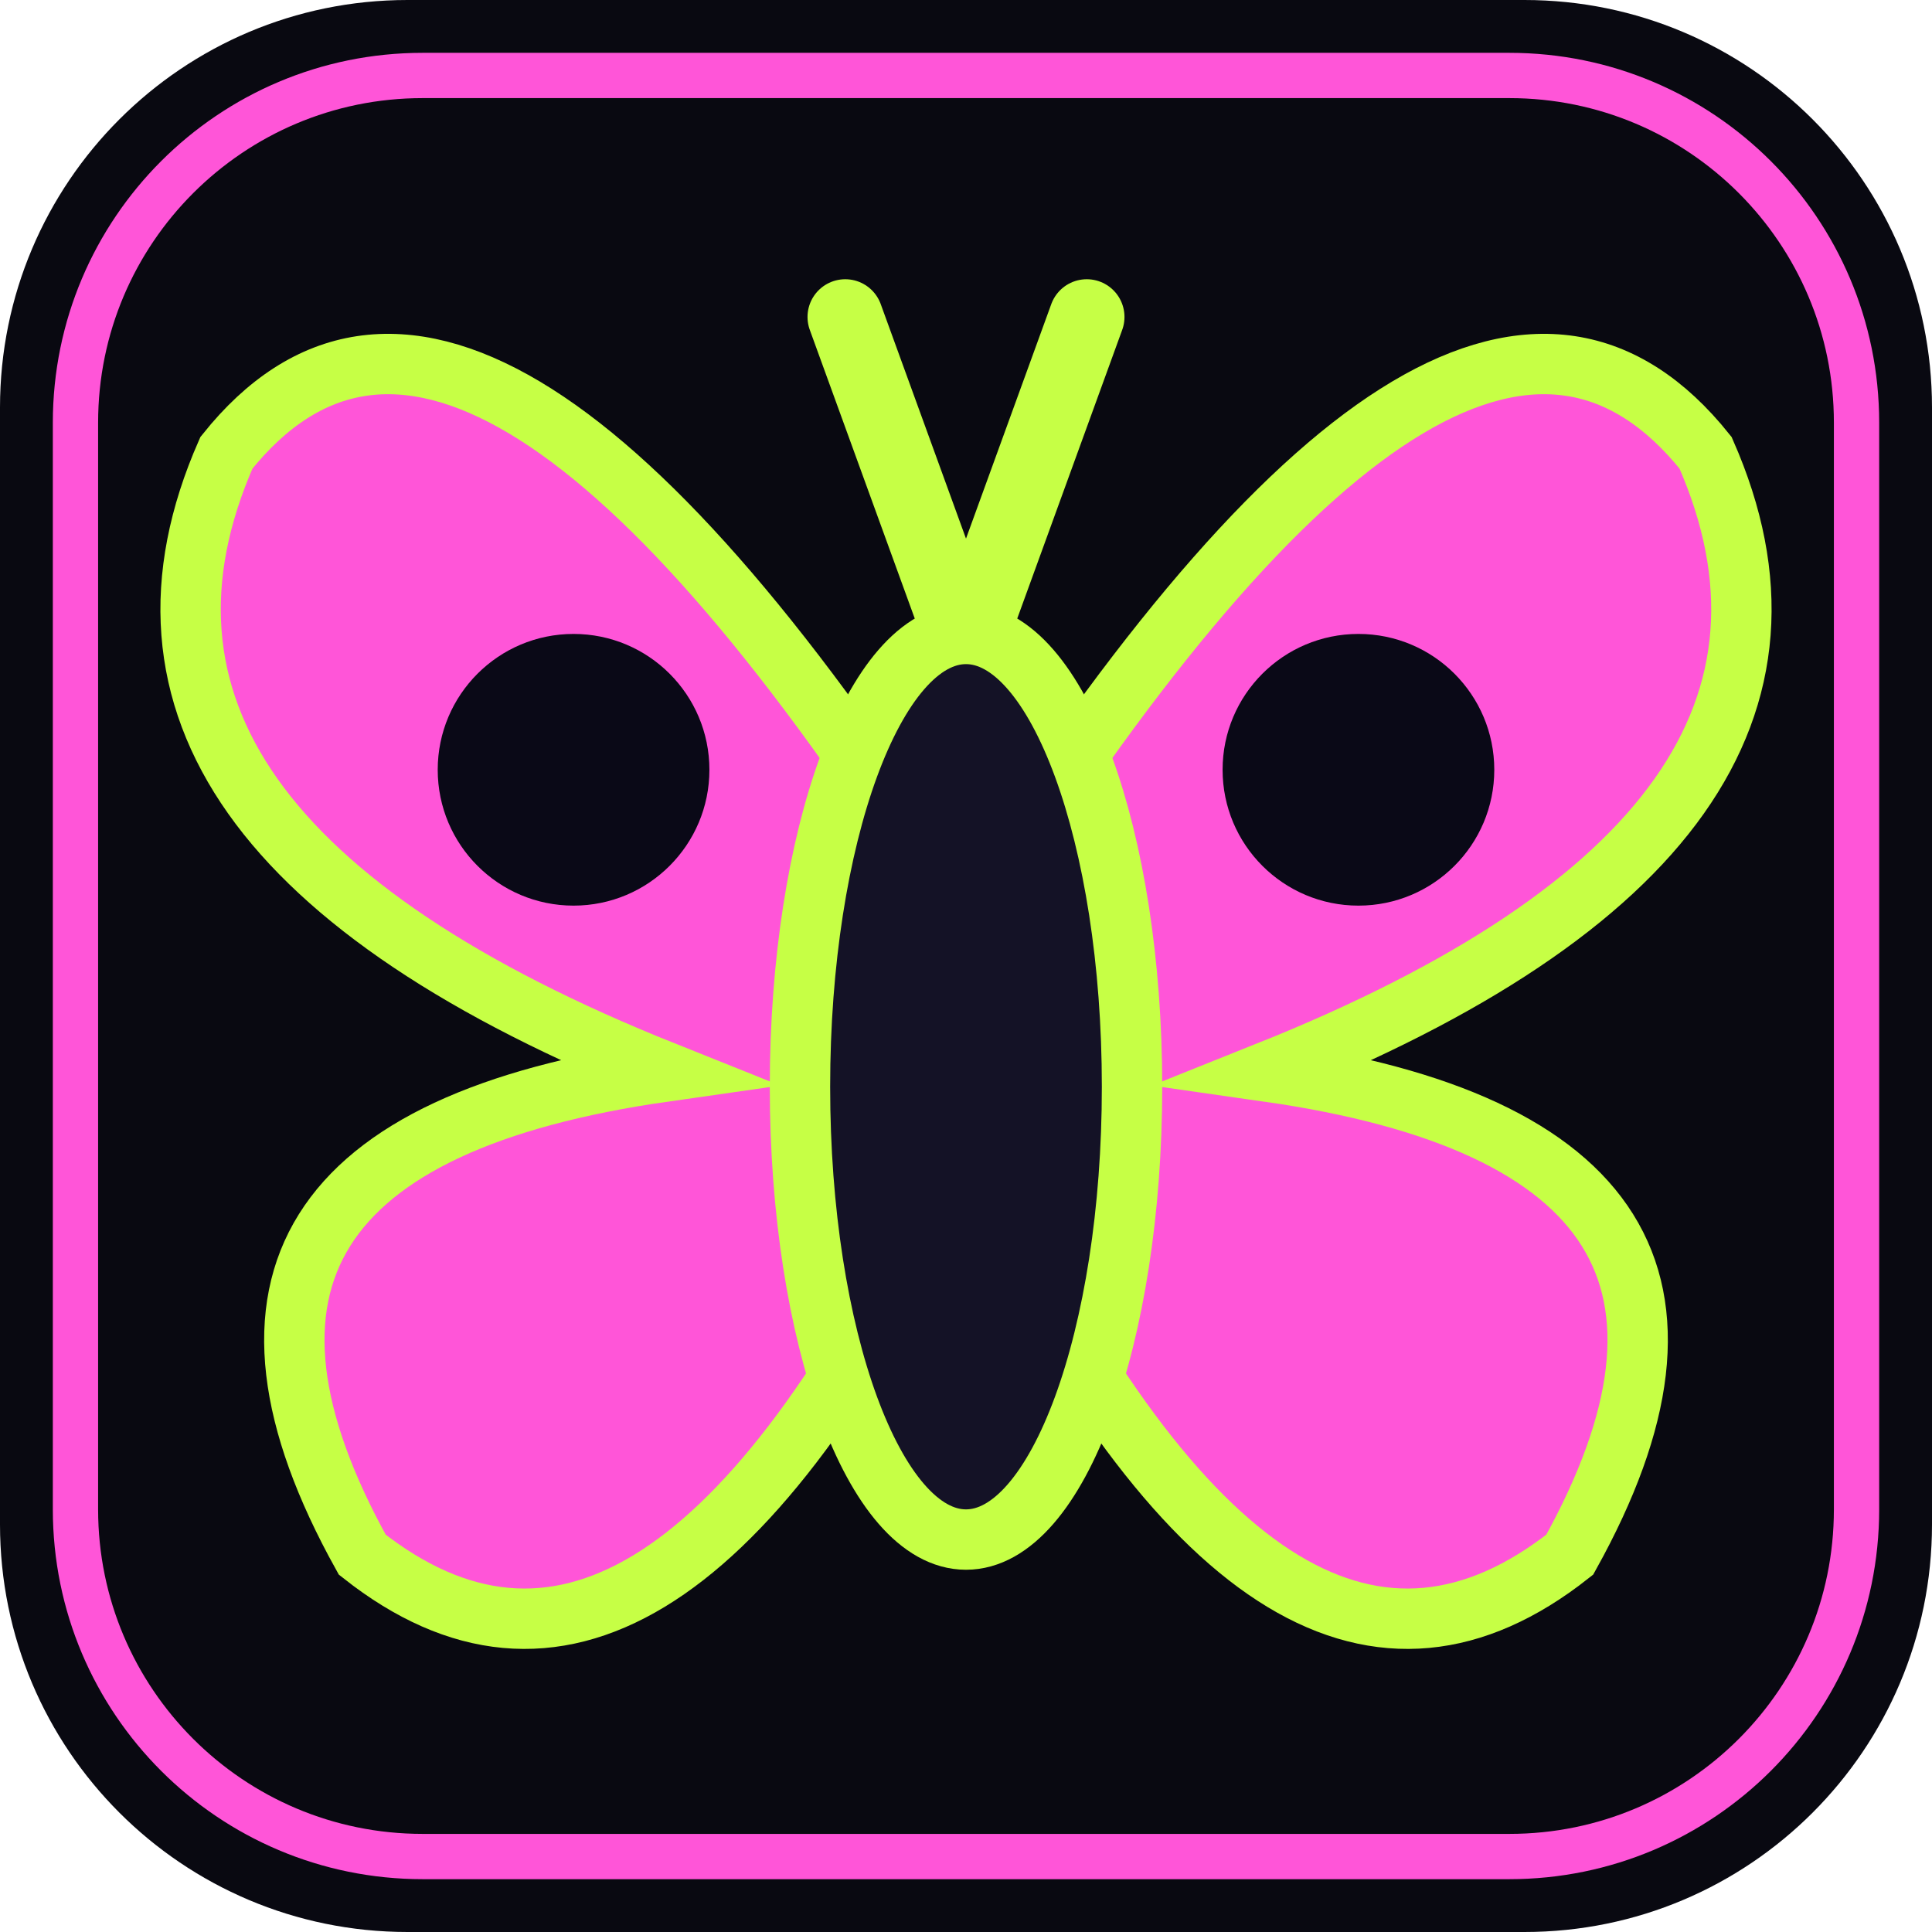
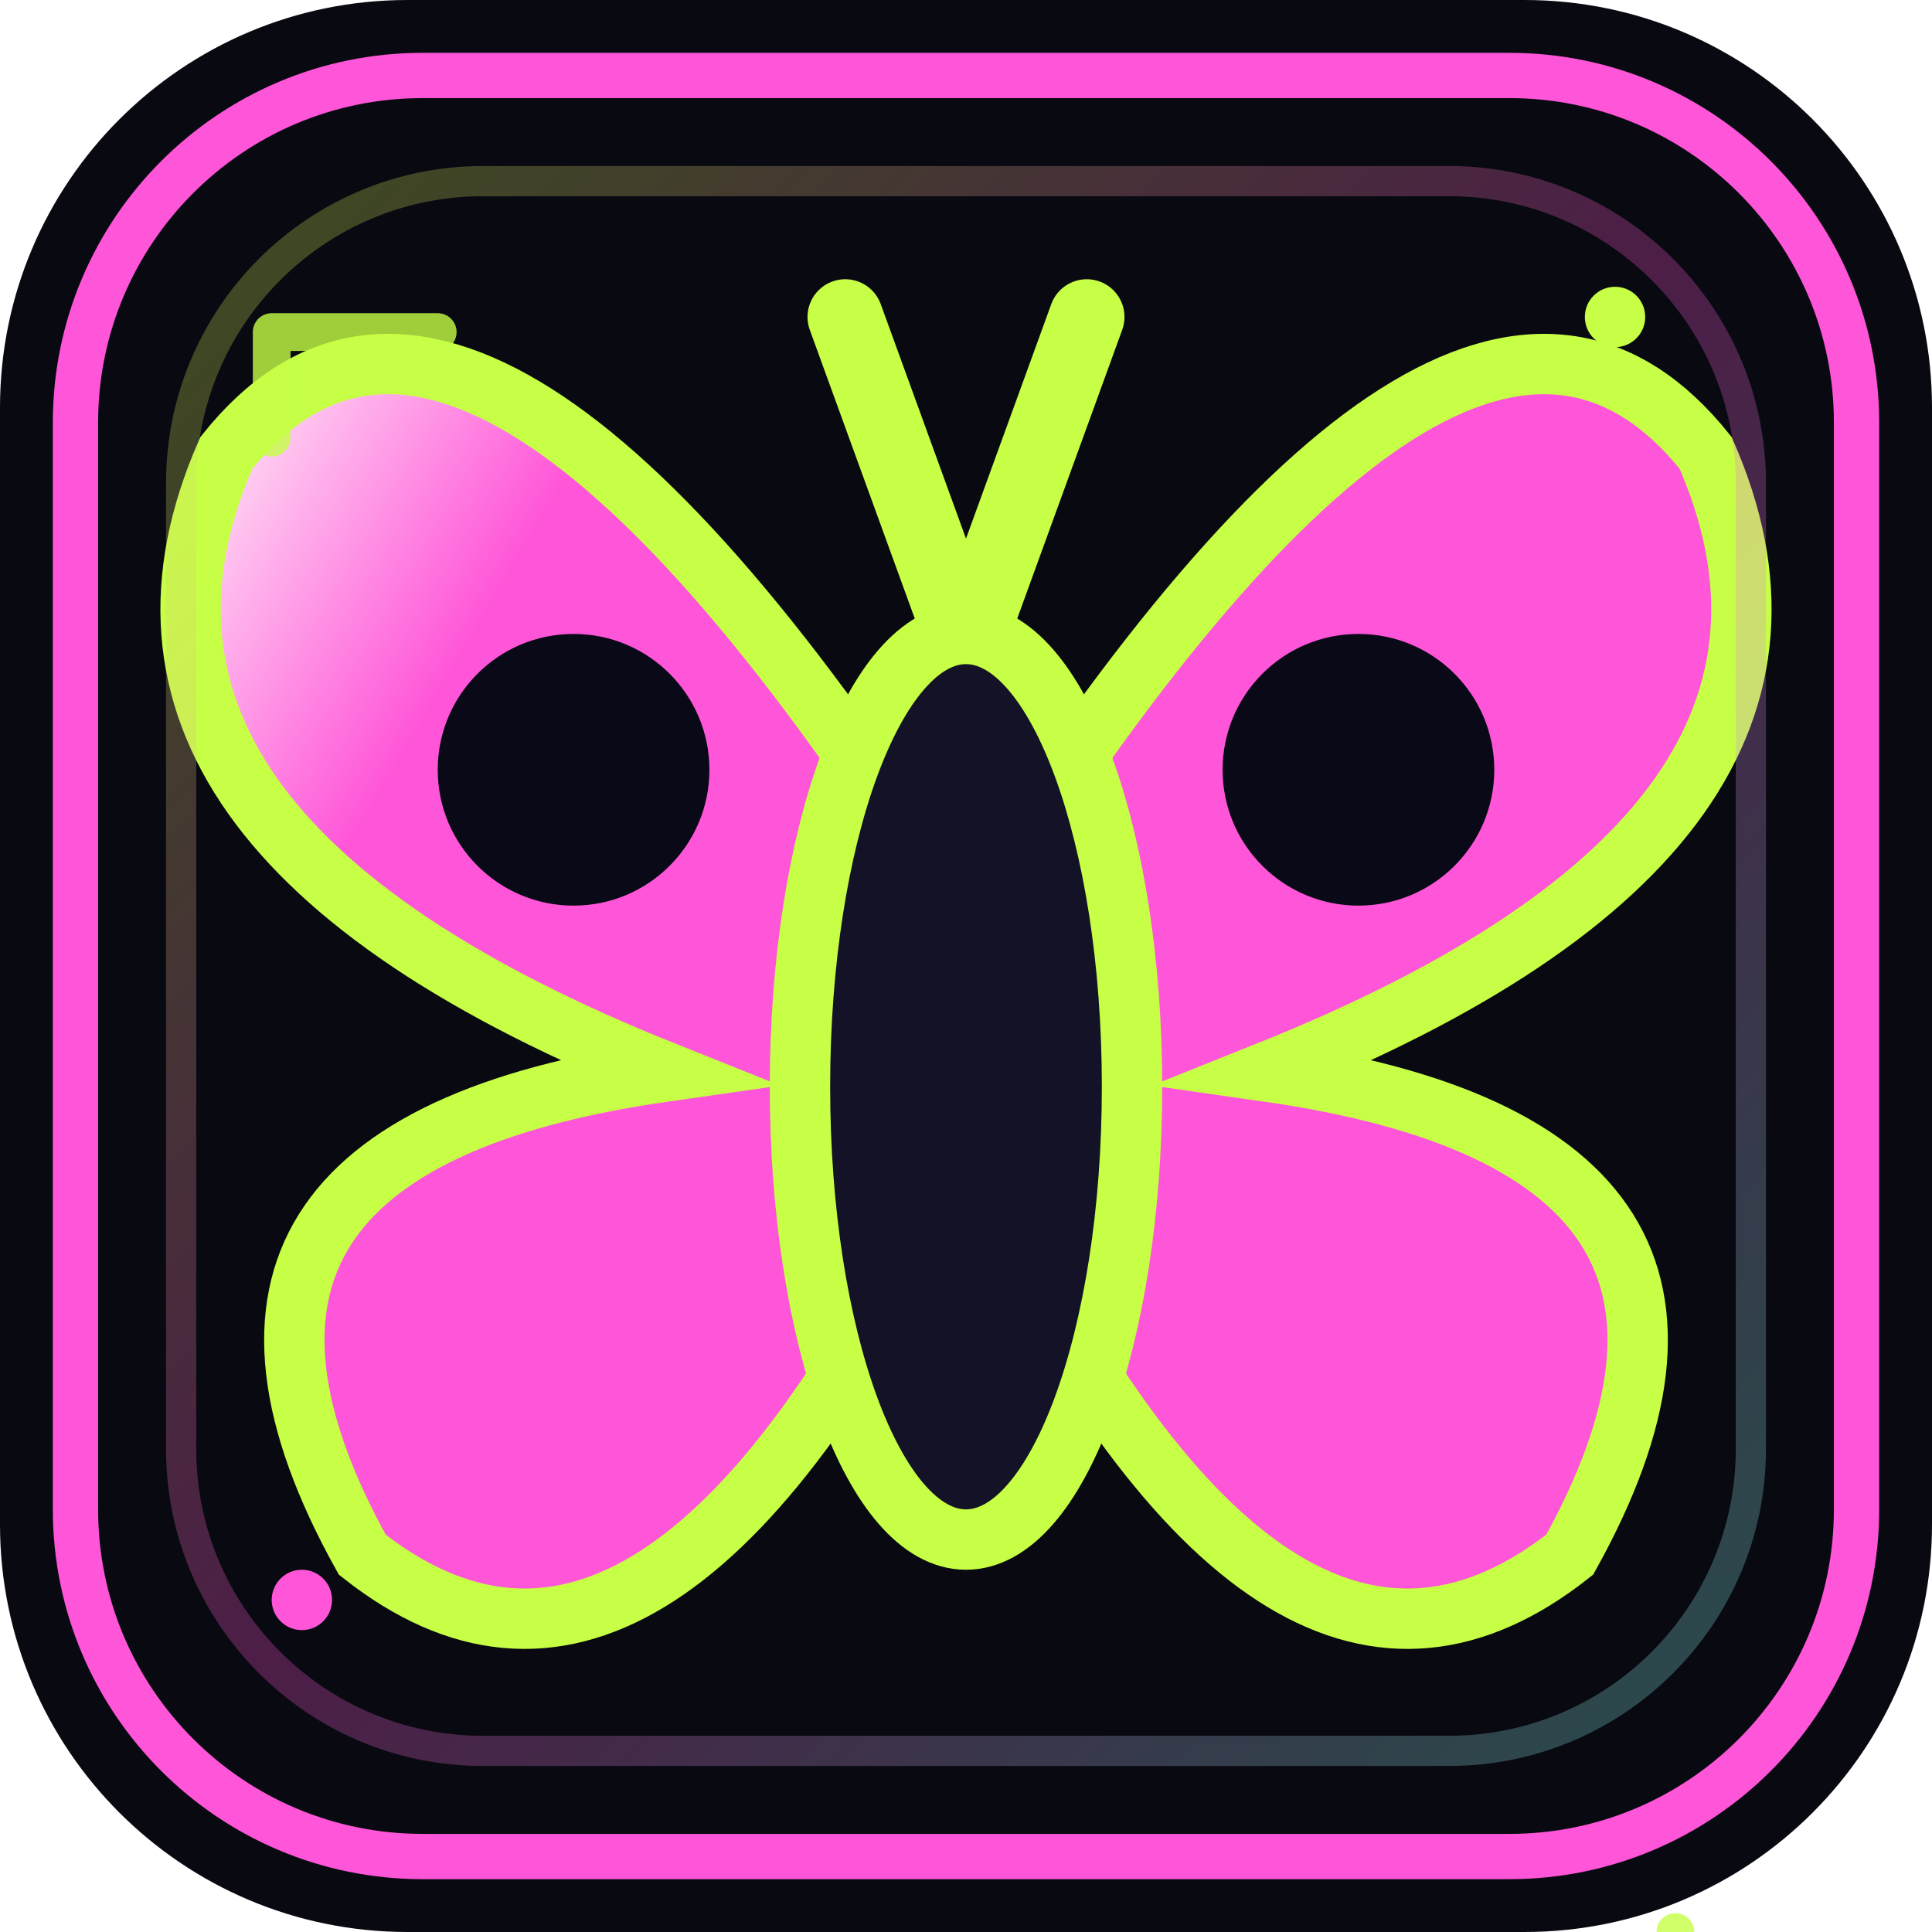
- <svg xmlns="http://www.w3.org/2000/svg" viewBox="0 0 128 128" role="img" aria-label="Void Moth app icon">
+ <svg xmlns="http://www.w3.org/2000/svg" viewBox="0 0 128 128" role="img" aria-labelledby="title desc">
+   <defs>
+     <linearGradient id="dt-material" x1="0" y1="0" x2="1" y2="1">
+       <stop stop-color="#fff8fa" />
+       <stop offset=".3" stop-color="#ff55d8" />
+       <stop offset="1" stop-color="#ff55d8" />
+     </linearGradient>
+     <linearGradient id="dt-rim" x1="0" y1="0" x2="1" y2="1">
+       <stop stop-color="#c6ff45" />
+       <stop offset=".5" stop-color="#ff55d8" />
+       <stop offset="1" stop-color="#79ffe7" />
+     </linearGradient>
+   </defs>
  <rect width="128" height="128" rx="27" fill="#090911" />
  <rect x="5" y="5" width="118" height="118" rx="23" fill="none" stroke="#ff55d8" stroke-width="3" />
-   <path d="M62 58Q31 10 15 30 4 55 44 71 9 76 24 103 43 118 62 80Z" fill="#ff55d8" stroke="#c6ff45" stroke-width="4" />
+   <path d="M62 58Q31 10 15 30 4 55 44 71 9 76 24 103 43 118 62 80Z" fill="url(#dt-material)" stroke="#c6ff45" stroke-width="4" />
  <path d="M66 58Q97 10 113 30 124 55 84 71 119 76 104 103 85 118 66 80Z" fill="#ff55d8" stroke="#c6ff45" stroke-width="4" />
  <path d="M64 43 56 21M64 43 72 21" stroke="#c6ff45" stroke-width="5" stroke-linecap="round" />
  <ellipse cx="64" cy="72" rx="11" ry="30" fill="#141226" stroke="#c6ff45" stroke-width="4" />
  <circle cx="38" cy="51" r="9" fill="#0a0917" />
  <circle cx="90" cy="51" r="9" fill="#0a0917" />
+   <g id="dt-premium-trim" stroke-linejoin="round" stroke-linecap="round">
+     <rect x="12" y="12" width="104" height="104" rx="20" fill="none" stroke="url(#dt-rim)" stroke-width="2" opacity=".28" />
+     <path d="M18 29v-7h11m92 115h-10v-9" fill="none" stroke="#c6ff45" stroke-width="2.5" opacity=".8" />
+     <circle cx="107" cy="21" r="2" fill="#c6ff45" />
+     <circle cx="20" cy="106" r="2" fill="#ff55d8" />
+   </g>
</svg>
